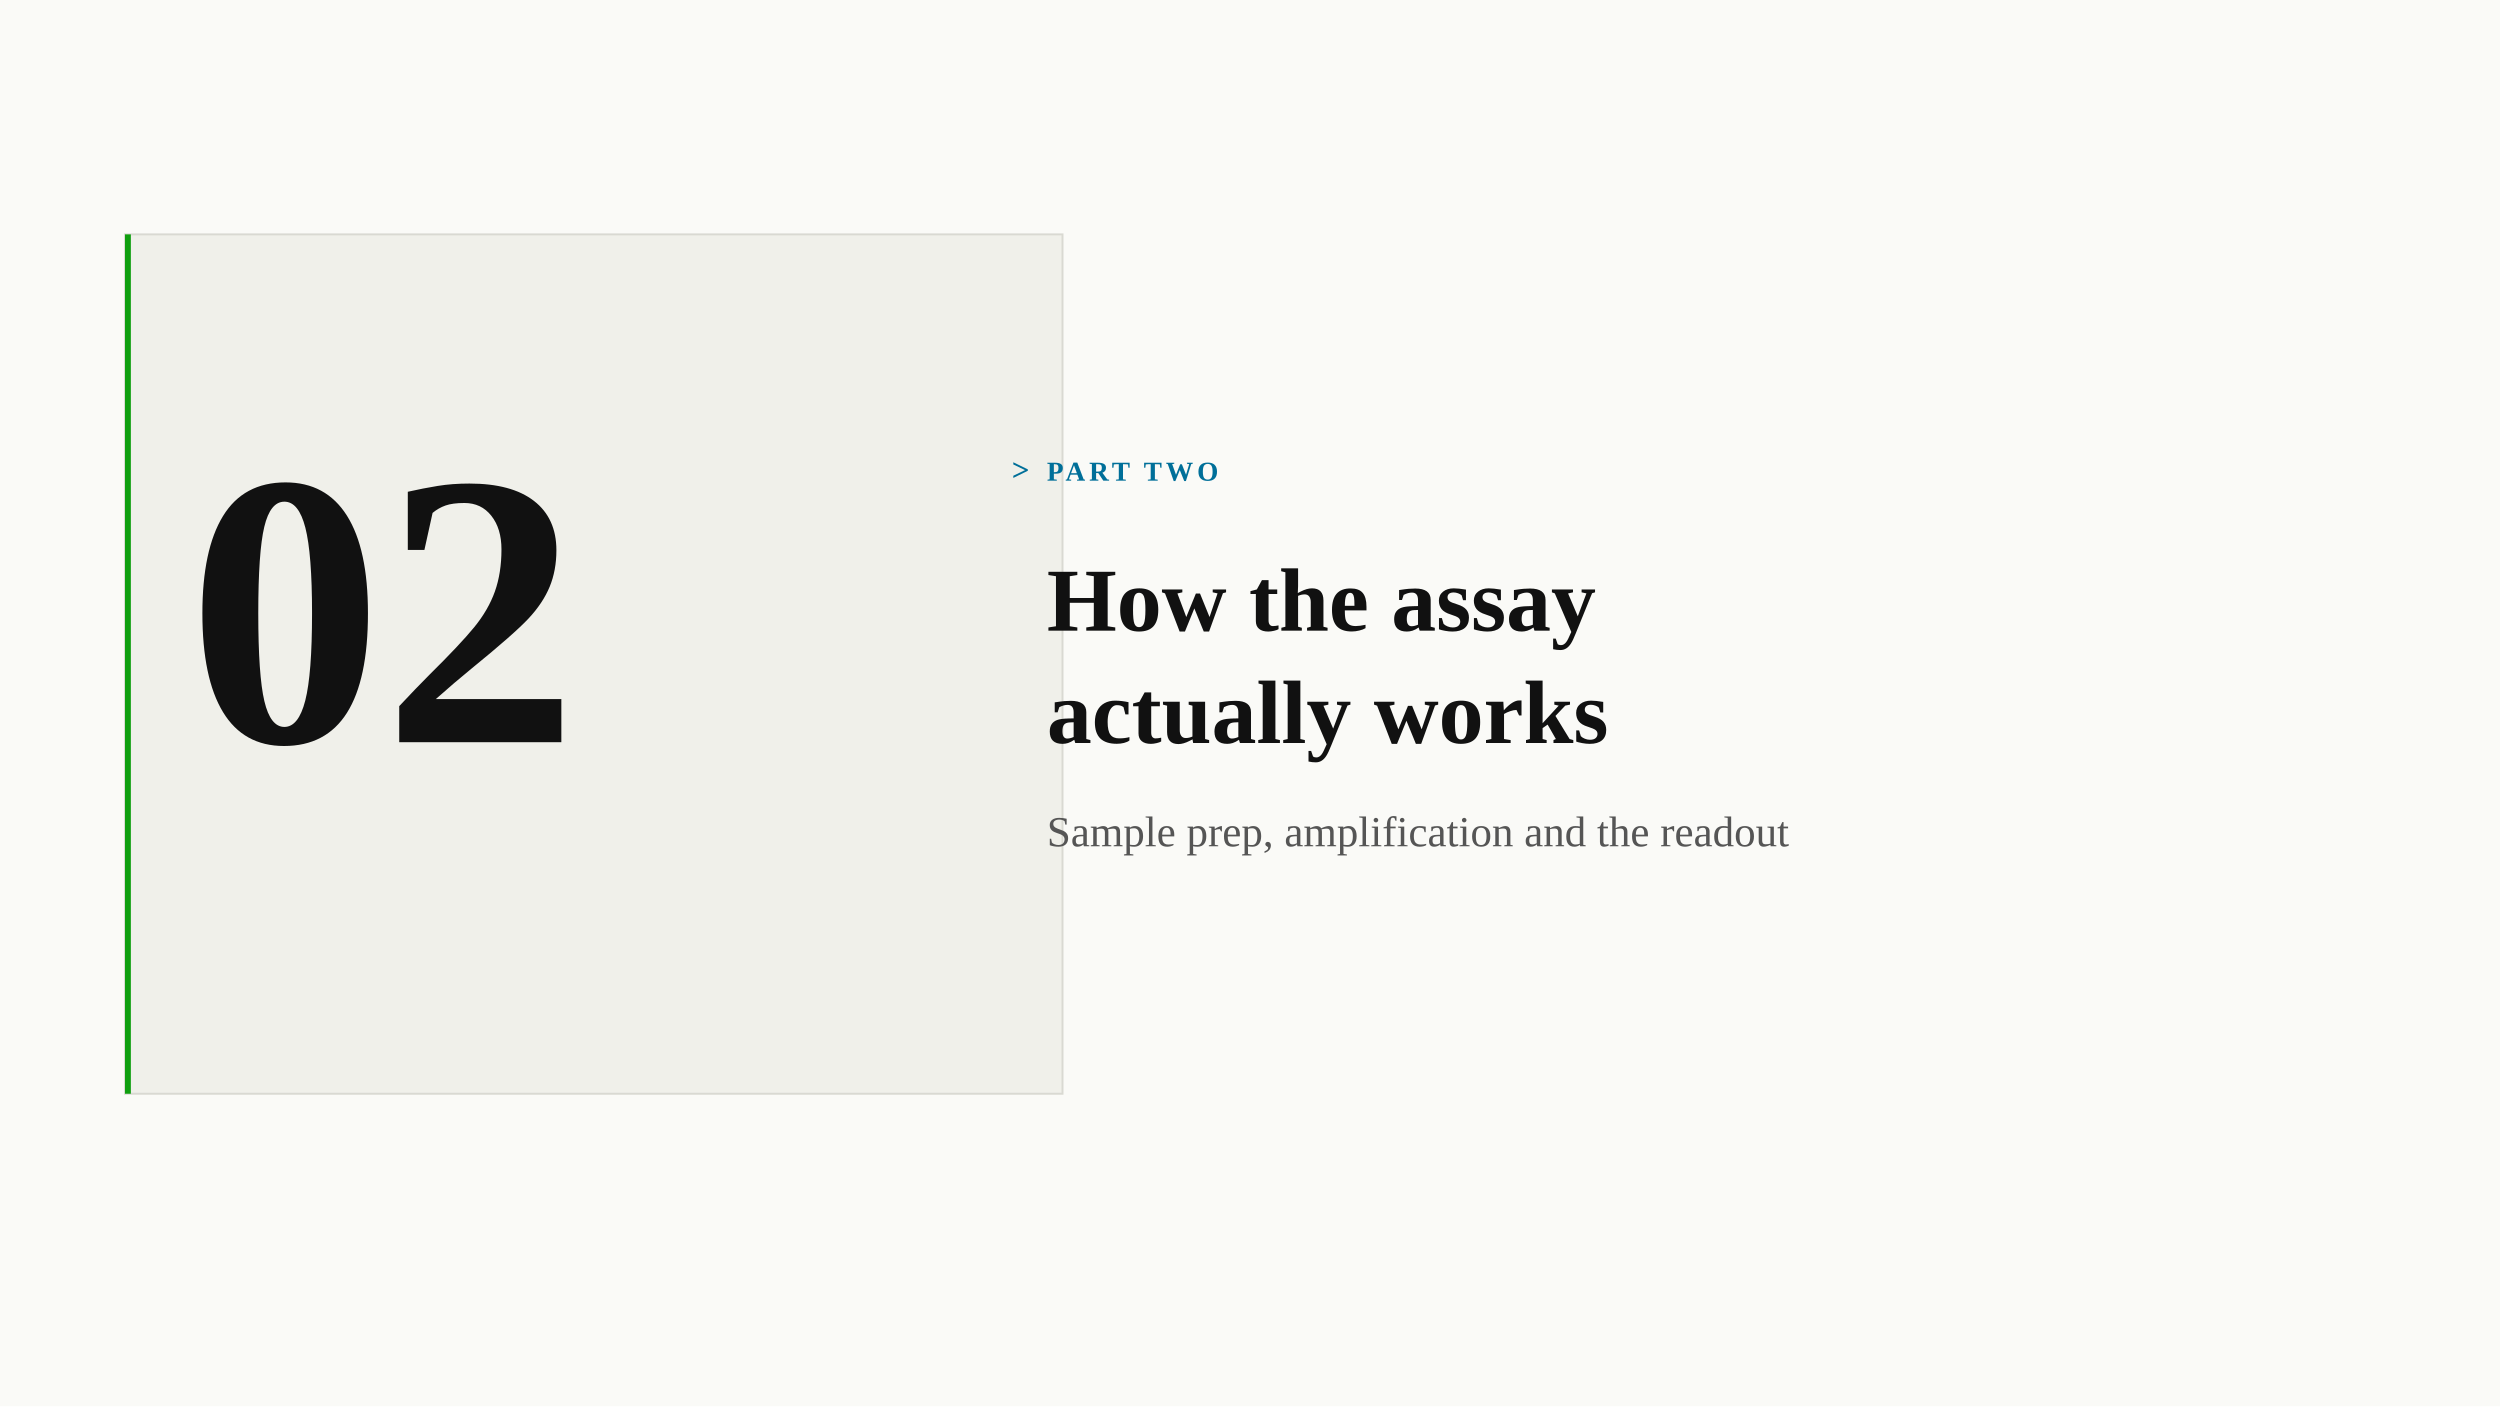
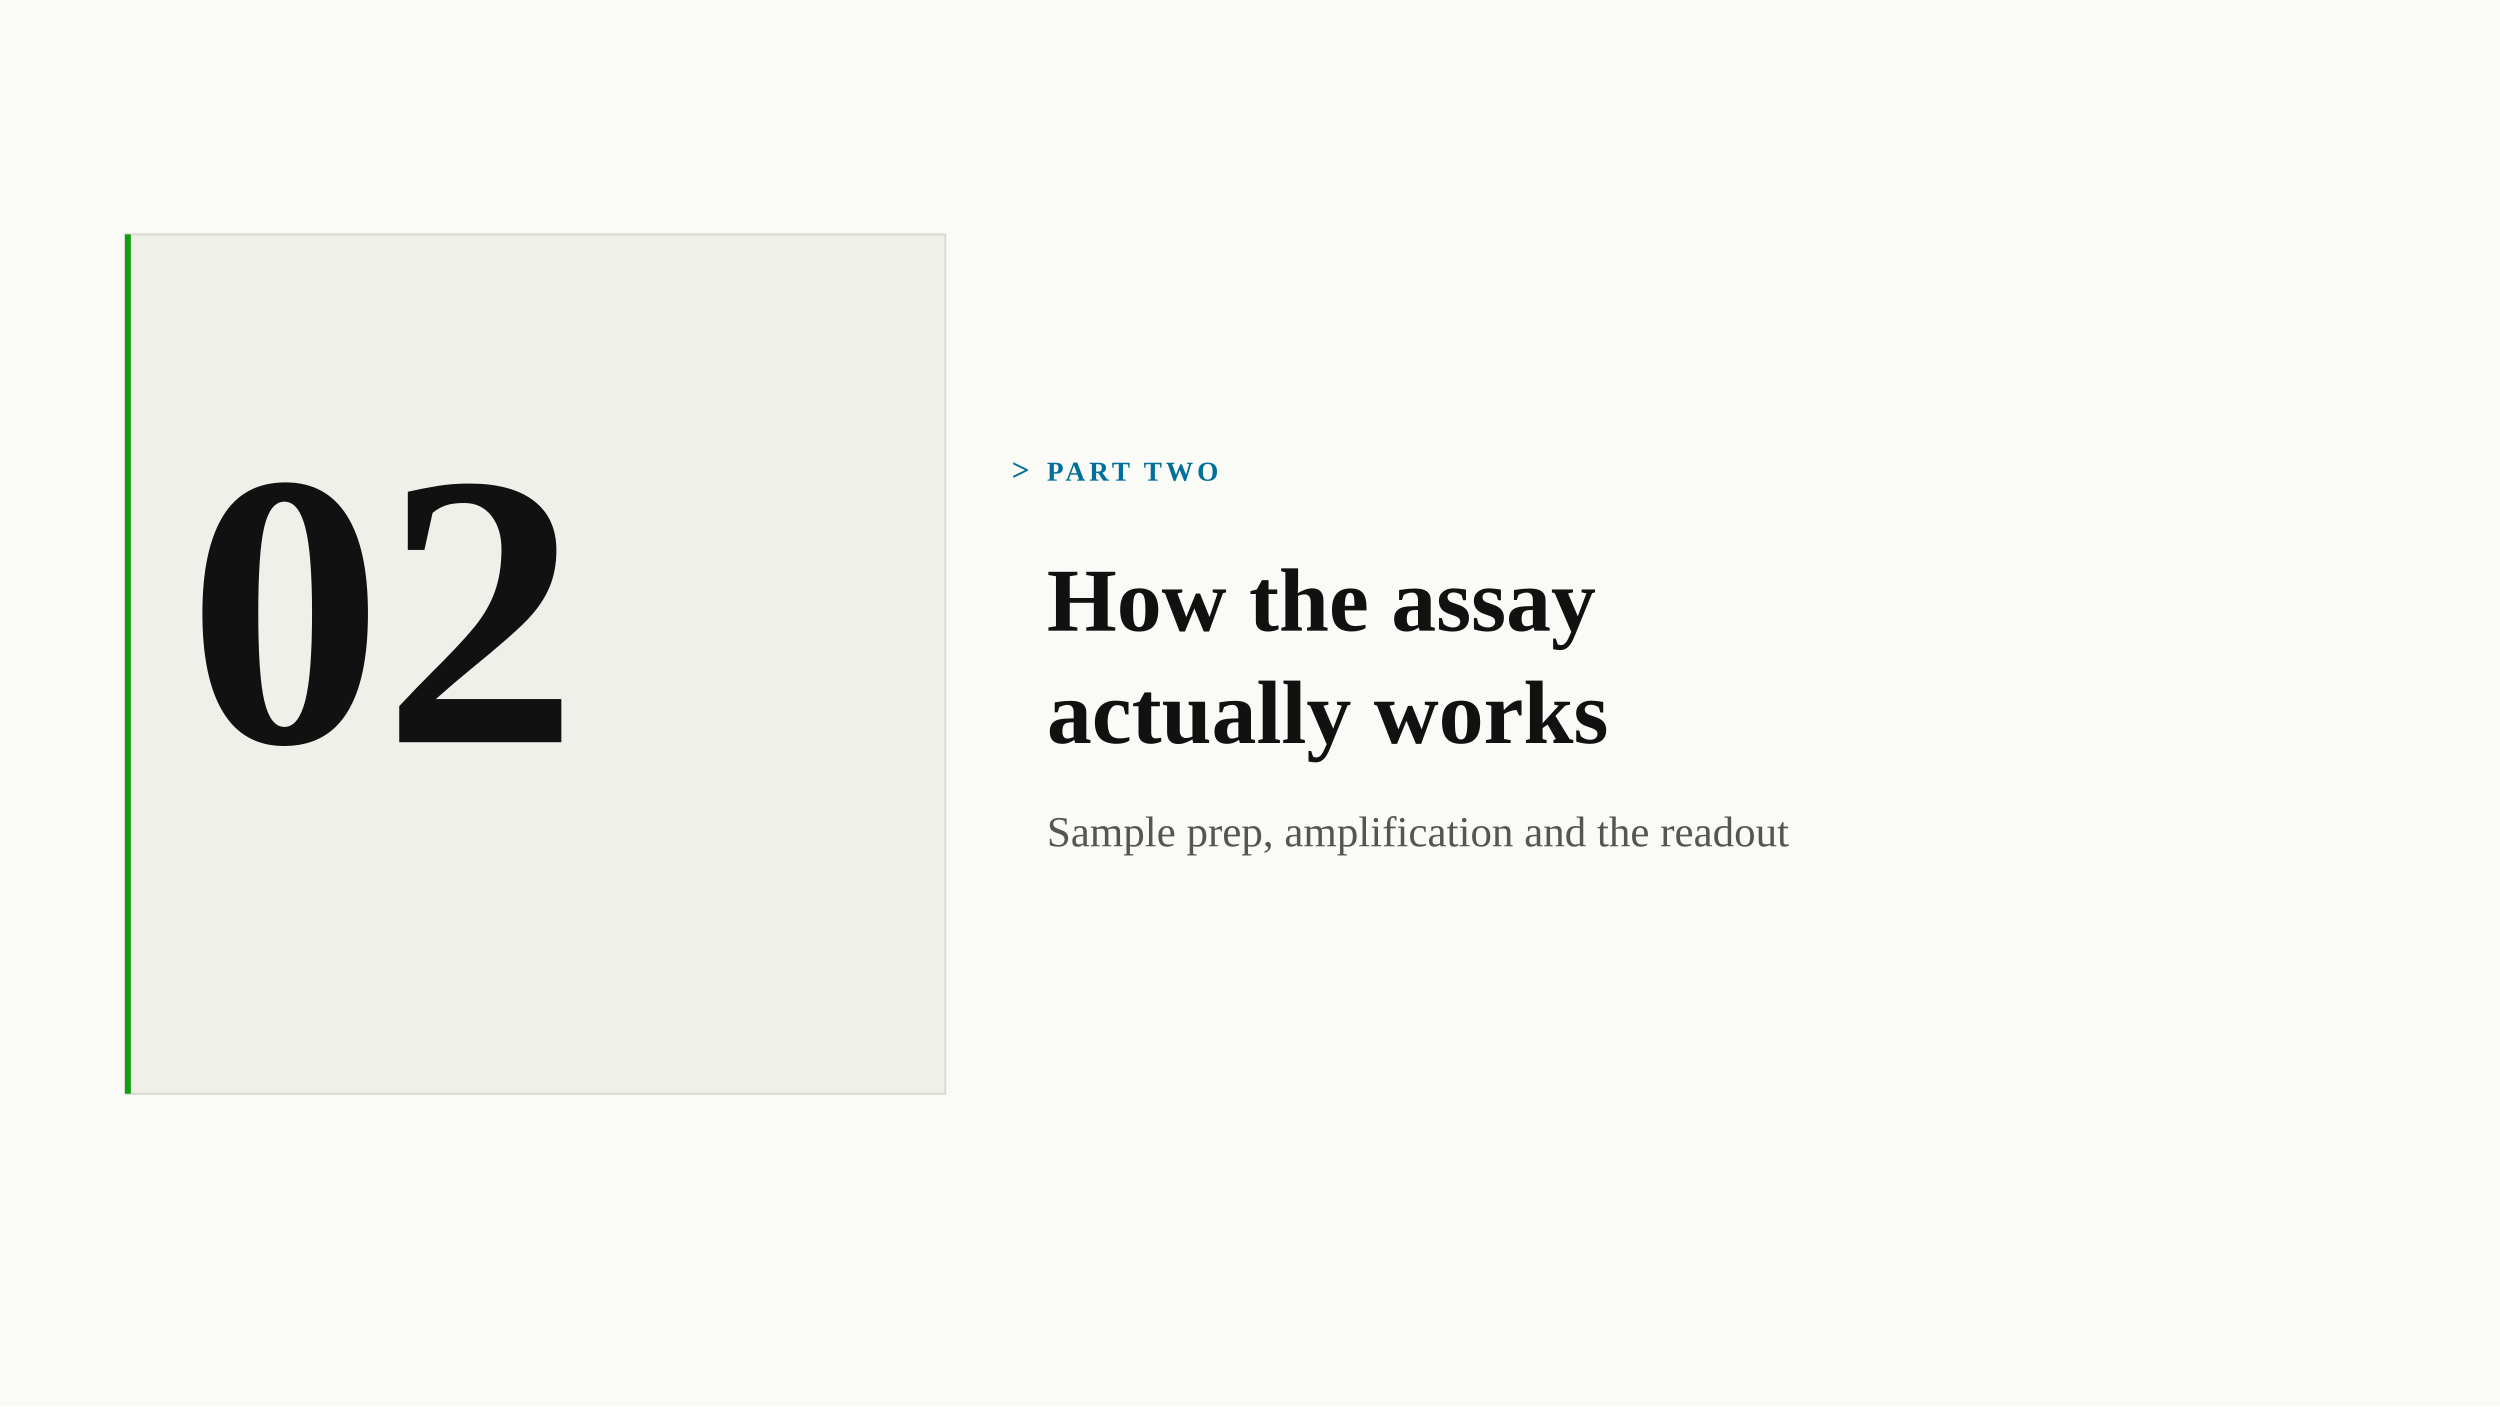
<svg xmlns="http://www.w3.org/2000/svg" viewBox="0 0 1280 720" role="img" aria-label="Section divider: a code-block panel on the left holds a huge monospace chapter number, the prompt-prefixed eyebrow, title and orientation line sit to its right on the grid" style="width:100%;height:auto">
  <rect x="0" y="0" width="1280" height="720" style="fill:var(--surface,#fafaf7)" />
  <line x1="40" y1="0" x2="40" y2="720" style="fill:none;stroke:color-mix(in srgb, var(--grid,#0f9f0f) 6%, transparent);stroke-width:1" />
  <line x1="80" y1="0" x2="80" y2="720" style="fill:none;stroke:color-mix(in srgb, var(--grid,#0f9f0f) 6%, transparent);stroke-width:1" />
  <line x1="120" y1="0" x2="120" y2="720" style="fill:none;stroke:color-mix(in srgb, var(--grid,#0f9f0f) 6%, transparent);stroke-width:1" />
  <line x1="160" y1="0" x2="160" y2="720" style="fill:none;stroke:color-mix(in srgb, var(--grid,#0f9f0f) 6%, transparent);stroke-width:1" />
  <line x1="200" y1="0" x2="200" y2="720" style="fill:none;stroke:color-mix(in srgb, var(--grid,#0f9f0f) 6%, transparent);stroke-width:1" />
  <line x1="240" y1="0" x2="240" y2="720" style="fill:none;stroke:color-mix(in srgb, var(--grid,#0f9f0f) 6%, transparent);stroke-width:1" />
  <line x1="280" y1="0" x2="280" y2="720" style="fill:none;stroke:color-mix(in srgb, var(--grid,#0f9f0f) 6%, transparent);stroke-width:1" />
  <line x1="320" y1="0" x2="320" y2="720" style="fill:none;stroke:color-mix(in srgb, var(--grid,#0f9f0f) 6%, transparent);stroke-width:1" />
  <line x1="360" y1="0" x2="360" y2="720" style="fill:none;stroke:color-mix(in srgb, var(--grid,#0f9f0f) 6%, transparent);stroke-width:1" />
  <line x1="400" y1="0" x2="400" y2="720" style="fill:none;stroke:color-mix(in srgb, var(--grid,#0f9f0f) 6%, transparent);stroke-width:1" />
  <line x1="440" y1="0" x2="440" y2="720" style="fill:none;stroke:color-mix(in srgb, var(--grid,#0f9f0f) 6%, transparent);stroke-width:1" />
  <line x1="480" y1="0" x2="480" y2="720" style="fill:none;stroke:color-mix(in srgb, var(--grid,#0f9f0f) 6%, transparent);stroke-width:1" />
  <line x1="520" y1="0" x2="520" y2="720" style="fill:none;stroke:color-mix(in srgb, var(--grid,#0f9f0f) 6%, transparent);stroke-width:1" />
  <line x1="560" y1="0" x2="560" y2="720" style="fill:none;stroke:color-mix(in srgb, var(--grid,#0f9f0f) 6%, transparent);stroke-width:1" />
  <line x1="600" y1="0" x2="600" y2="720" style="fill:none;stroke:color-mix(in srgb, var(--grid,#0f9f0f) 6%, transparent);stroke-width:1" />
  <line x1="640" y1="0" x2="640" y2="720" style="fill:none;stroke:color-mix(in srgb, var(--grid,#0f9f0f) 6%, transparent);stroke-width:1" />
  <line x1="680" y1="0" x2="680" y2="720" style="fill:none;stroke:color-mix(in srgb, var(--grid,#0f9f0f) 6%, transparent);stroke-width:1" />
  <line x1="720" y1="0" x2="720" y2="720" style="fill:none;stroke:color-mix(in srgb, var(--grid,#0f9f0f) 6%, transparent);stroke-width:1" />
  <line x1="760" y1="0" x2="760" y2="720" style="fill:none;stroke:color-mix(in srgb, var(--grid,#0f9f0f) 6%, transparent);stroke-width:1" />
  <line x1="800" y1="0" x2="800" y2="720" style="fill:none;stroke:color-mix(in srgb, var(--grid,#0f9f0f) 6%, transparent);stroke-width:1" />
  <line x1="840" y1="0" x2="840" y2="720" style="fill:none;stroke:color-mix(in srgb, var(--grid,#0f9f0f) 6%, transparent);stroke-width:1" />
  <line x1="880" y1="0" x2="880" y2="720" style="fill:none;stroke:color-mix(in srgb, var(--grid,#0f9f0f) 6%, transparent);stroke-width:1" />
  <line x1="920" y1="0" x2="920" y2="720" style="fill:none;stroke:color-mix(in srgb, var(--grid,#0f9f0f) 6%, transparent);stroke-width:1" />
  <line x1="960" y1="0" x2="960" y2="720" style="fill:none;stroke:color-mix(in srgb, var(--grid,#0f9f0f) 6%, transparent);stroke-width:1" />
  <line x1="1000" y1="0" x2="1000" y2="720" style="fill:none;stroke:color-mix(in srgb, var(--grid,#0f9f0f) 6%, transparent);stroke-width:1" />
  <line x1="1040" y1="0" x2="1040" y2="720" style="fill:none;stroke:color-mix(in srgb, var(--grid,#0f9f0f) 6%, transparent);stroke-width:1" />
  <line x1="1080" y1="0" x2="1080" y2="720" style="fill:none;stroke:color-mix(in srgb, var(--grid,#0f9f0f) 6%, transparent);stroke-width:1" />
  <line x1="1120" y1="0" x2="1120" y2="720" style="fill:none;stroke:color-mix(in srgb, var(--grid,#0f9f0f) 6%, transparent);stroke-width:1" />
  <line x1="1160" y1="0" x2="1160" y2="720" style="fill:none;stroke:color-mix(in srgb, var(--grid,#0f9f0f) 6%, transparent);stroke-width:1" />
  <line x1="1200" y1="0" x2="1200" y2="720" style="fill:none;stroke:color-mix(in srgb, var(--grid,#0f9f0f) 6%, transparent);stroke-width:1" />
  <line x1="1240" y1="0" x2="1240" y2="720" style="fill:none;stroke:color-mix(in srgb, var(--grid,#0f9f0f) 6%, transparent);stroke-width:1" />
  <line x1="0" y1="40" x2="1280" y2="40" style="fill:none;stroke:color-mix(in srgb, var(--grid,#0f9f0f) 6%, transparent);stroke-width:1" />
  <line x1="0" y1="80" x2="1280" y2="80" style="fill:none;stroke:color-mix(in srgb, var(--grid,#0f9f0f) 6%, transparent);stroke-width:1" />
  <line x1="0" y1="120" x2="1280" y2="120" style="fill:none;stroke:color-mix(in srgb, var(--grid,#0f9f0f) 6%, transparent);stroke-width:1" />
  <line x1="0" y1="160" x2="1280" y2="160" style="fill:none;stroke:color-mix(in srgb, var(--grid,#0f9f0f) 6%, transparent);stroke-width:1" />
  <line x1="0" y1="200" x2="1280" y2="200" style="fill:none;stroke:color-mix(in srgb, var(--grid,#0f9f0f) 6%, transparent);stroke-width:1" />
  <line x1="0" y1="240" x2="1280" y2="240" style="fill:none;stroke:color-mix(in srgb, var(--grid,#0f9f0f) 6%, transparent);stroke-width:1" />
  <line x1="0" y1="280" x2="1280" y2="280" style="fill:none;stroke:color-mix(in srgb, var(--grid,#0f9f0f) 6%, transparent);stroke-width:1" />
  <line x1="0" y1="320" x2="1280" y2="320" style="fill:none;stroke:color-mix(in srgb, var(--grid,#0f9f0f) 6%, transparent);stroke-width:1" />
  <line x1="0" y1="360" x2="1280" y2="360" style="fill:none;stroke:color-mix(in srgb, var(--grid,#0f9f0f) 6%, transparent);stroke-width:1" />
  <line x1="0" y1="400" x2="1280" y2="400" style="fill:none;stroke:color-mix(in srgb, var(--grid,#0f9f0f) 6%, transparent);stroke-width:1" />
  <line x1="0" y1="440" x2="1280" y2="440" style="fill:none;stroke:color-mix(in srgb, var(--grid,#0f9f0f) 6%, transparent);stroke-width:1" />
  <line x1="0" y1="480" x2="1280" y2="480" style="fill:none;stroke:color-mix(in srgb, var(--grid,#0f9f0f) 6%, transparent);stroke-width:1" />
  <line x1="0" y1="520" x2="1280" y2="520" style="fill:none;stroke:color-mix(in srgb, var(--grid,#0f9f0f) 6%, transparent);stroke-width:1" />
  <line x1="0" y1="560" x2="1280" y2="560" style="fill:none;stroke:color-mix(in srgb, var(--grid,#0f9f0f) 6%, transparent);stroke-width:1" />
  <line x1="0" y1="600" x2="1280" y2="600" style="fill:none;stroke:color-mix(in srgb, var(--grid,#0f9f0f) 6%, transparent);stroke-width:1" />
  <line x1="0" y1="640" x2="1280" y2="640" style="fill:none;stroke:color-mix(in srgb, var(--grid,#0f9f0f) 6%, transparent);stroke-width:1" />
  <line x1="0" y1="680" x2="1280" y2="680" style="fill:none;stroke:color-mix(in srgb, var(--grid,#0f9f0f) 6%, transparent);stroke-width:1" />
  <line x1="0" y1="0" x2="1280" y2="0" style="fill:none;stroke:color-mix(in srgb, var(--grid,#0f9f0f) 9%, transparent);stroke-width:1" />
  <line x1="0" y1="5" x2="1280" y2="5" style="fill:none;stroke:color-mix(in srgb, var(--grid,#0f9f0f) 9%, transparent);stroke-width:1" />
  <line x1="0" y1="10" x2="1280" y2="10" style="fill:none;stroke:color-mix(in srgb, var(--grid,#0f9f0f) 9%, transparent);stroke-width:1" />
  <line x1="0" y1="15" x2="1280" y2="15" style="fill:none;stroke:color-mix(in srgb, var(--grid,#0f9f0f) 9%, transparent);stroke-width:1" />
  <line x1="0" y1="20" x2="1280" y2="20" style="fill:none;stroke:color-mix(in srgb, var(--grid,#0f9f0f) 9%, transparent);stroke-width:1" />
  <line x1="0" y1="25" x2="1280" y2="25" style="fill:none;stroke:color-mix(in srgb, var(--grid,#0f9f0f) 9%, transparent);stroke-width:1" />
-   <rect x="64" y="120" width="480" height="440" style="fill:var(--card,#f0f0ea);stroke:var(--border,#d9d9d2);stroke-width:1" />
+   <rect x="64" y="120" width="420" height="440" style="fill:var(--card,#f0f0ea);stroke:var(--border,#d9d9d2);stroke-width:1" />
  <rect x="64" y="120" width="3" height="440" style="fill:var(--accent,#0f9f0f)" />
  <g data-slot="number" data-slot-kind="text" data-slot-box="96 150 400 210" data-slot-font="head" data-slot-weight="700" data-slot-size="200" data-slot-maxlines="1" data-slot-maxchars="2" data-slot-anchor="start" data-slot-fill="var(--text,#111111)">
    <text x="96" y="380" text-anchor="start" style="font-family:var(--font-head,Courier New, Courier, monospace);font-size:200px;font-weight:700;fill:var(--text,#111111)">02</text>
  </g>
  <g data-slot="eyebrow" data-slot-kind="text" data-slot-box="536 230 648 22" data-slot-font="sans" data-slot-weight="700" data-slot-size="14" data-slot-tracking="2" data-slot-maxlines="1" data-slot-maxchars="48" data-slot-anchor="start" data-slot-fill="var(--deep-blue,#006f99)" data-slot-optional="true">
    <text x="536" y="246.1" text-anchor="start" style="font-family:var(--font-sans,Courier New, Courier, monospace);font-size:14px;font-weight:700;fill:var(--deep-blue,#006f99);letter-spacing:2px">PART TWO</text>
  </g>
  <g data-slot="section-title" data-slot-kind="text" data-slot-box="536 270 648 108" data-slot-font="head" data-slot-weight="700" data-slot-size="46" data-slot-maxlines="2" data-slot-maxchars="23" data-slot-anchor="start" data-slot-fill="var(--text,#111111)">
    <text x="536" y="322.9" text-anchor="start" style="font-family:var(--font-head,Courier New, Courier, monospace);font-size:46px;font-weight:700;fill:var(--text,#111111)">How the assay</text>
    <text x="536" y="380.4" text-anchor="start" style="font-family:var(--font-head,Courier New, Courier, monospace);font-size:46px;font-weight:700;fill:var(--text,#111111)">actually works</text>
  </g>
  <g data-slot="orientation" data-slot-kind="text" data-slot-box="536 408 648 30" data-slot-font="sans" data-slot-weight="400" data-slot-size="22" data-slot-maxlines="1" data-slot-maxchars="48" data-slot-anchor="start" data-slot-fill="var(--text-muted,#555555)">
    <text x="536" y="433.3" text-anchor="start" style="font-family:var(--font-sans,Courier New, Courier, monospace);font-size:22px;font-weight:400;fill:var(--text-muted,#555555)">Sample prep, amplification and the readout</text>
  </g>
  <text x="518" y="246" text-anchor="start" style="font-family:var(--font-head,Courier New, Courier, monospace);font-size:16px;font-weight:700;fill:var(--deep-blue,#006f99)">&gt;</text>
</svg>
